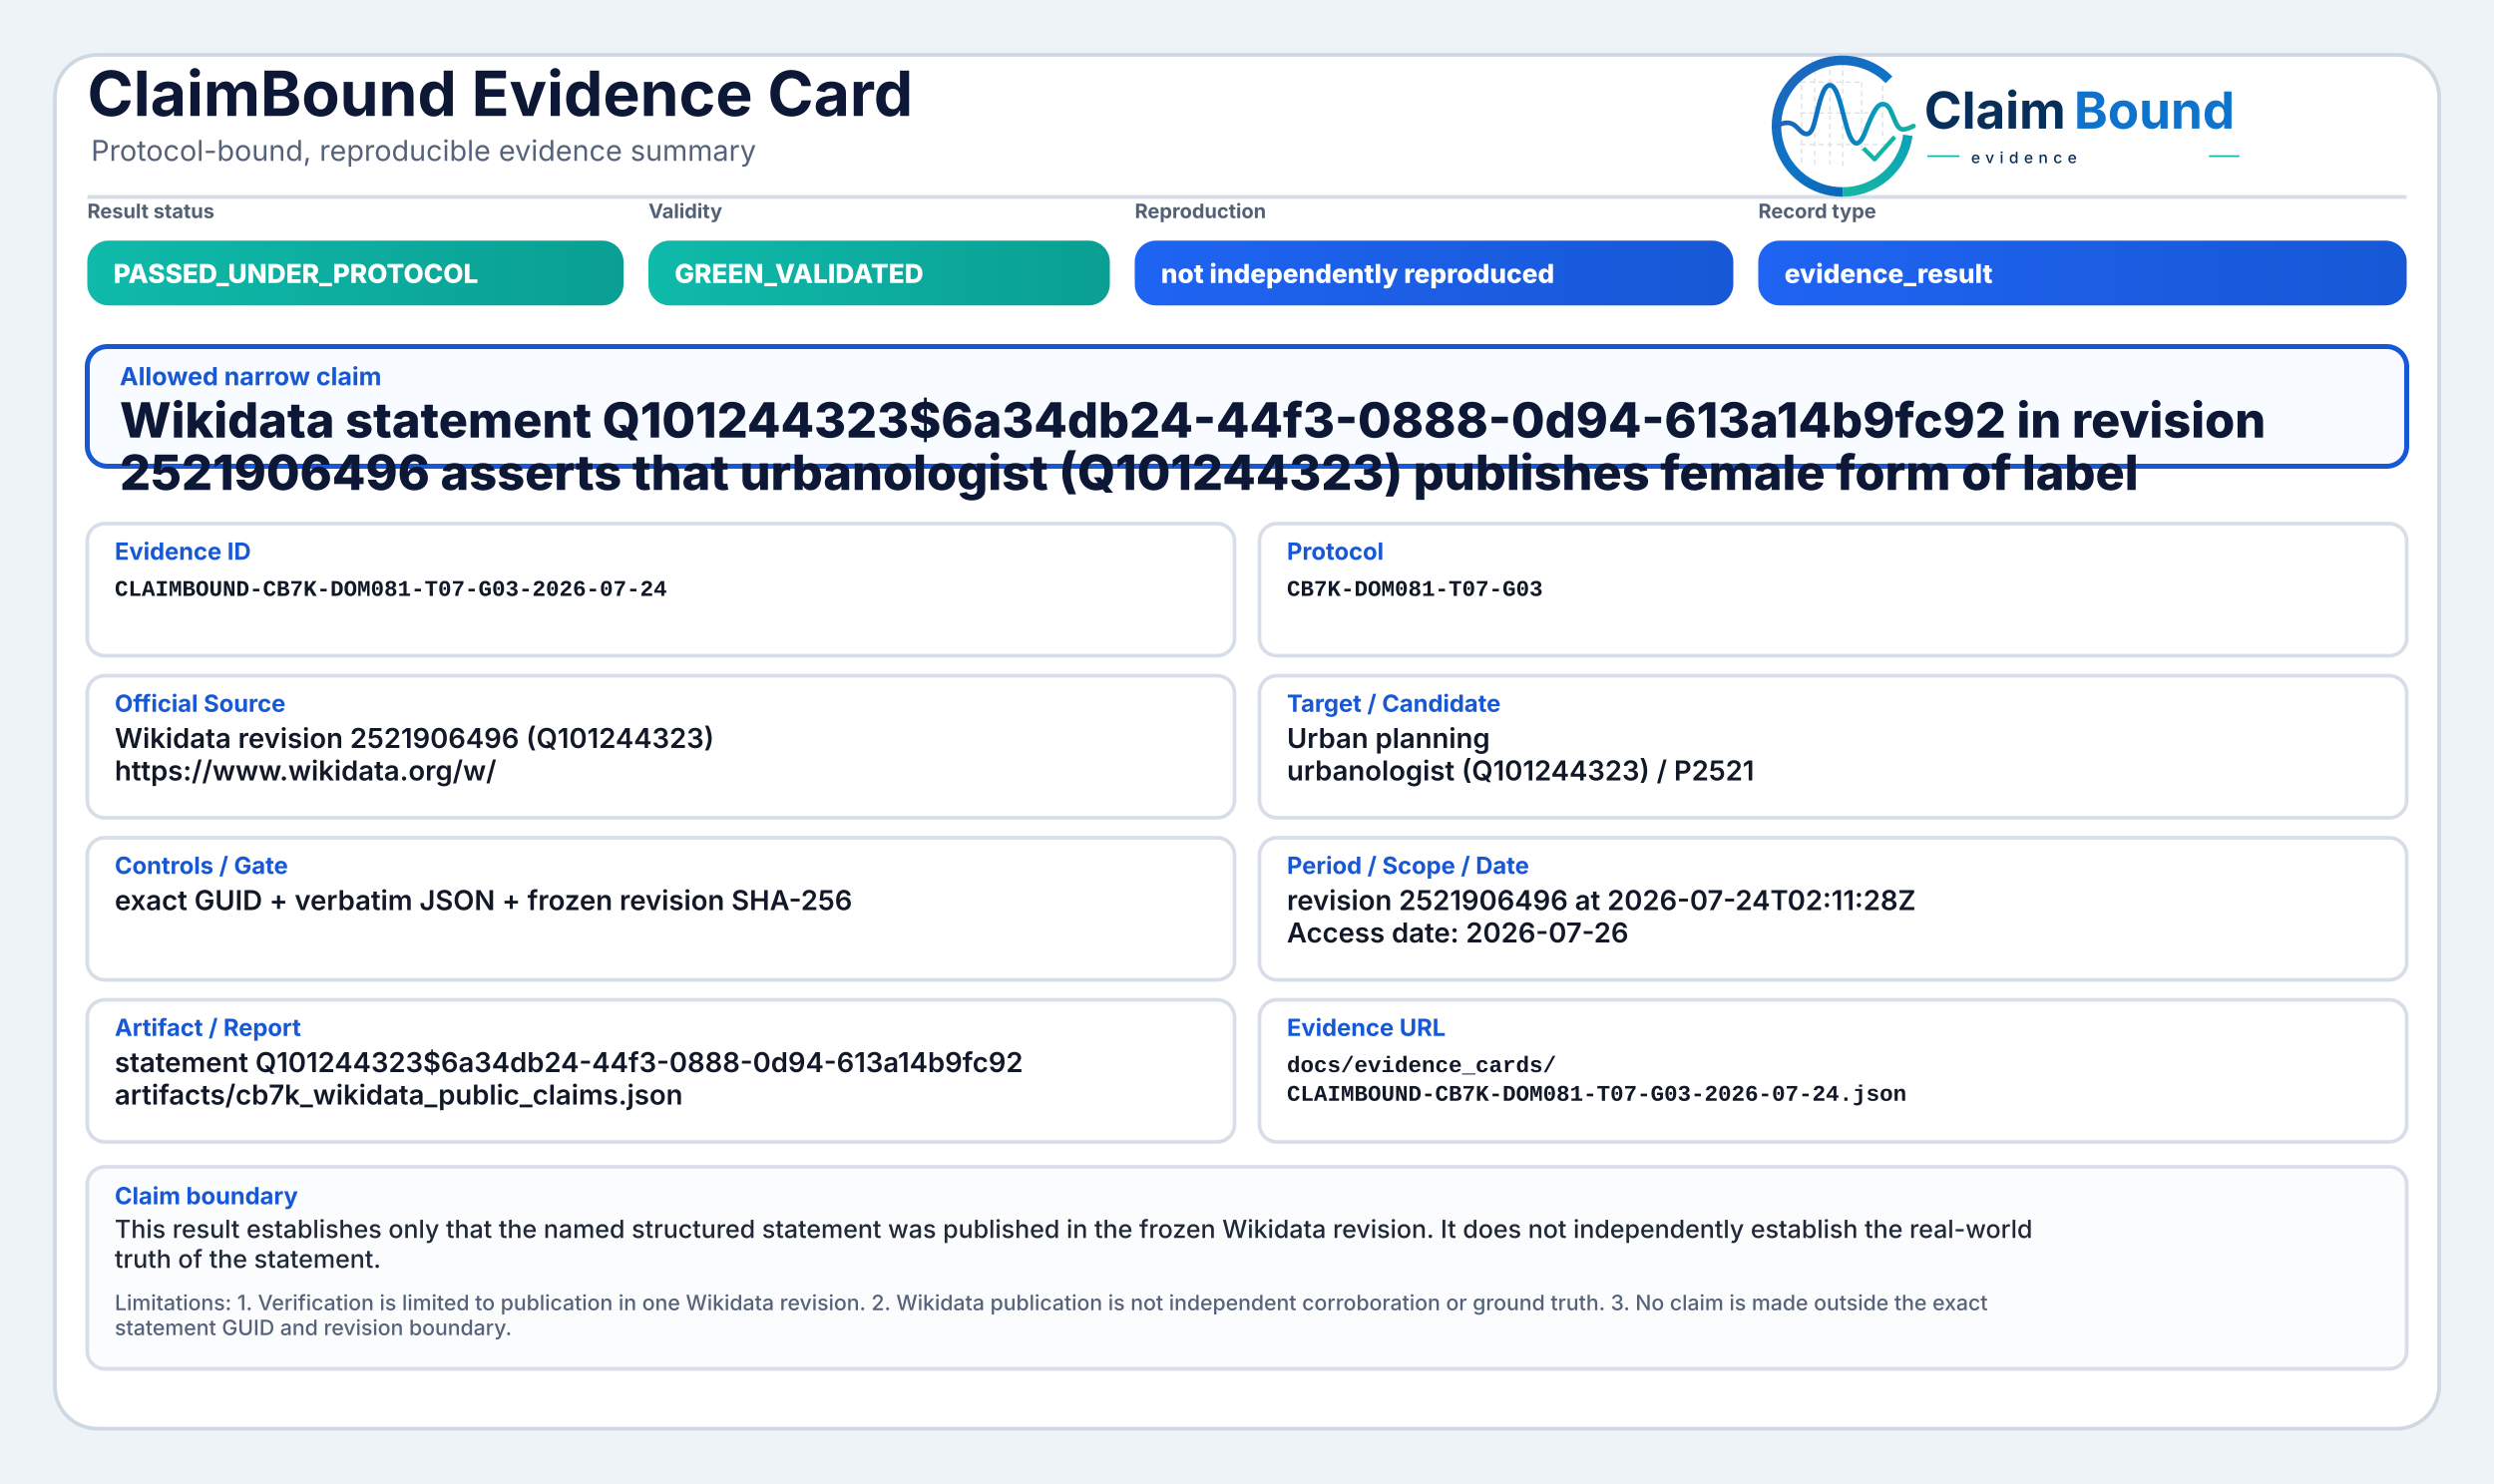
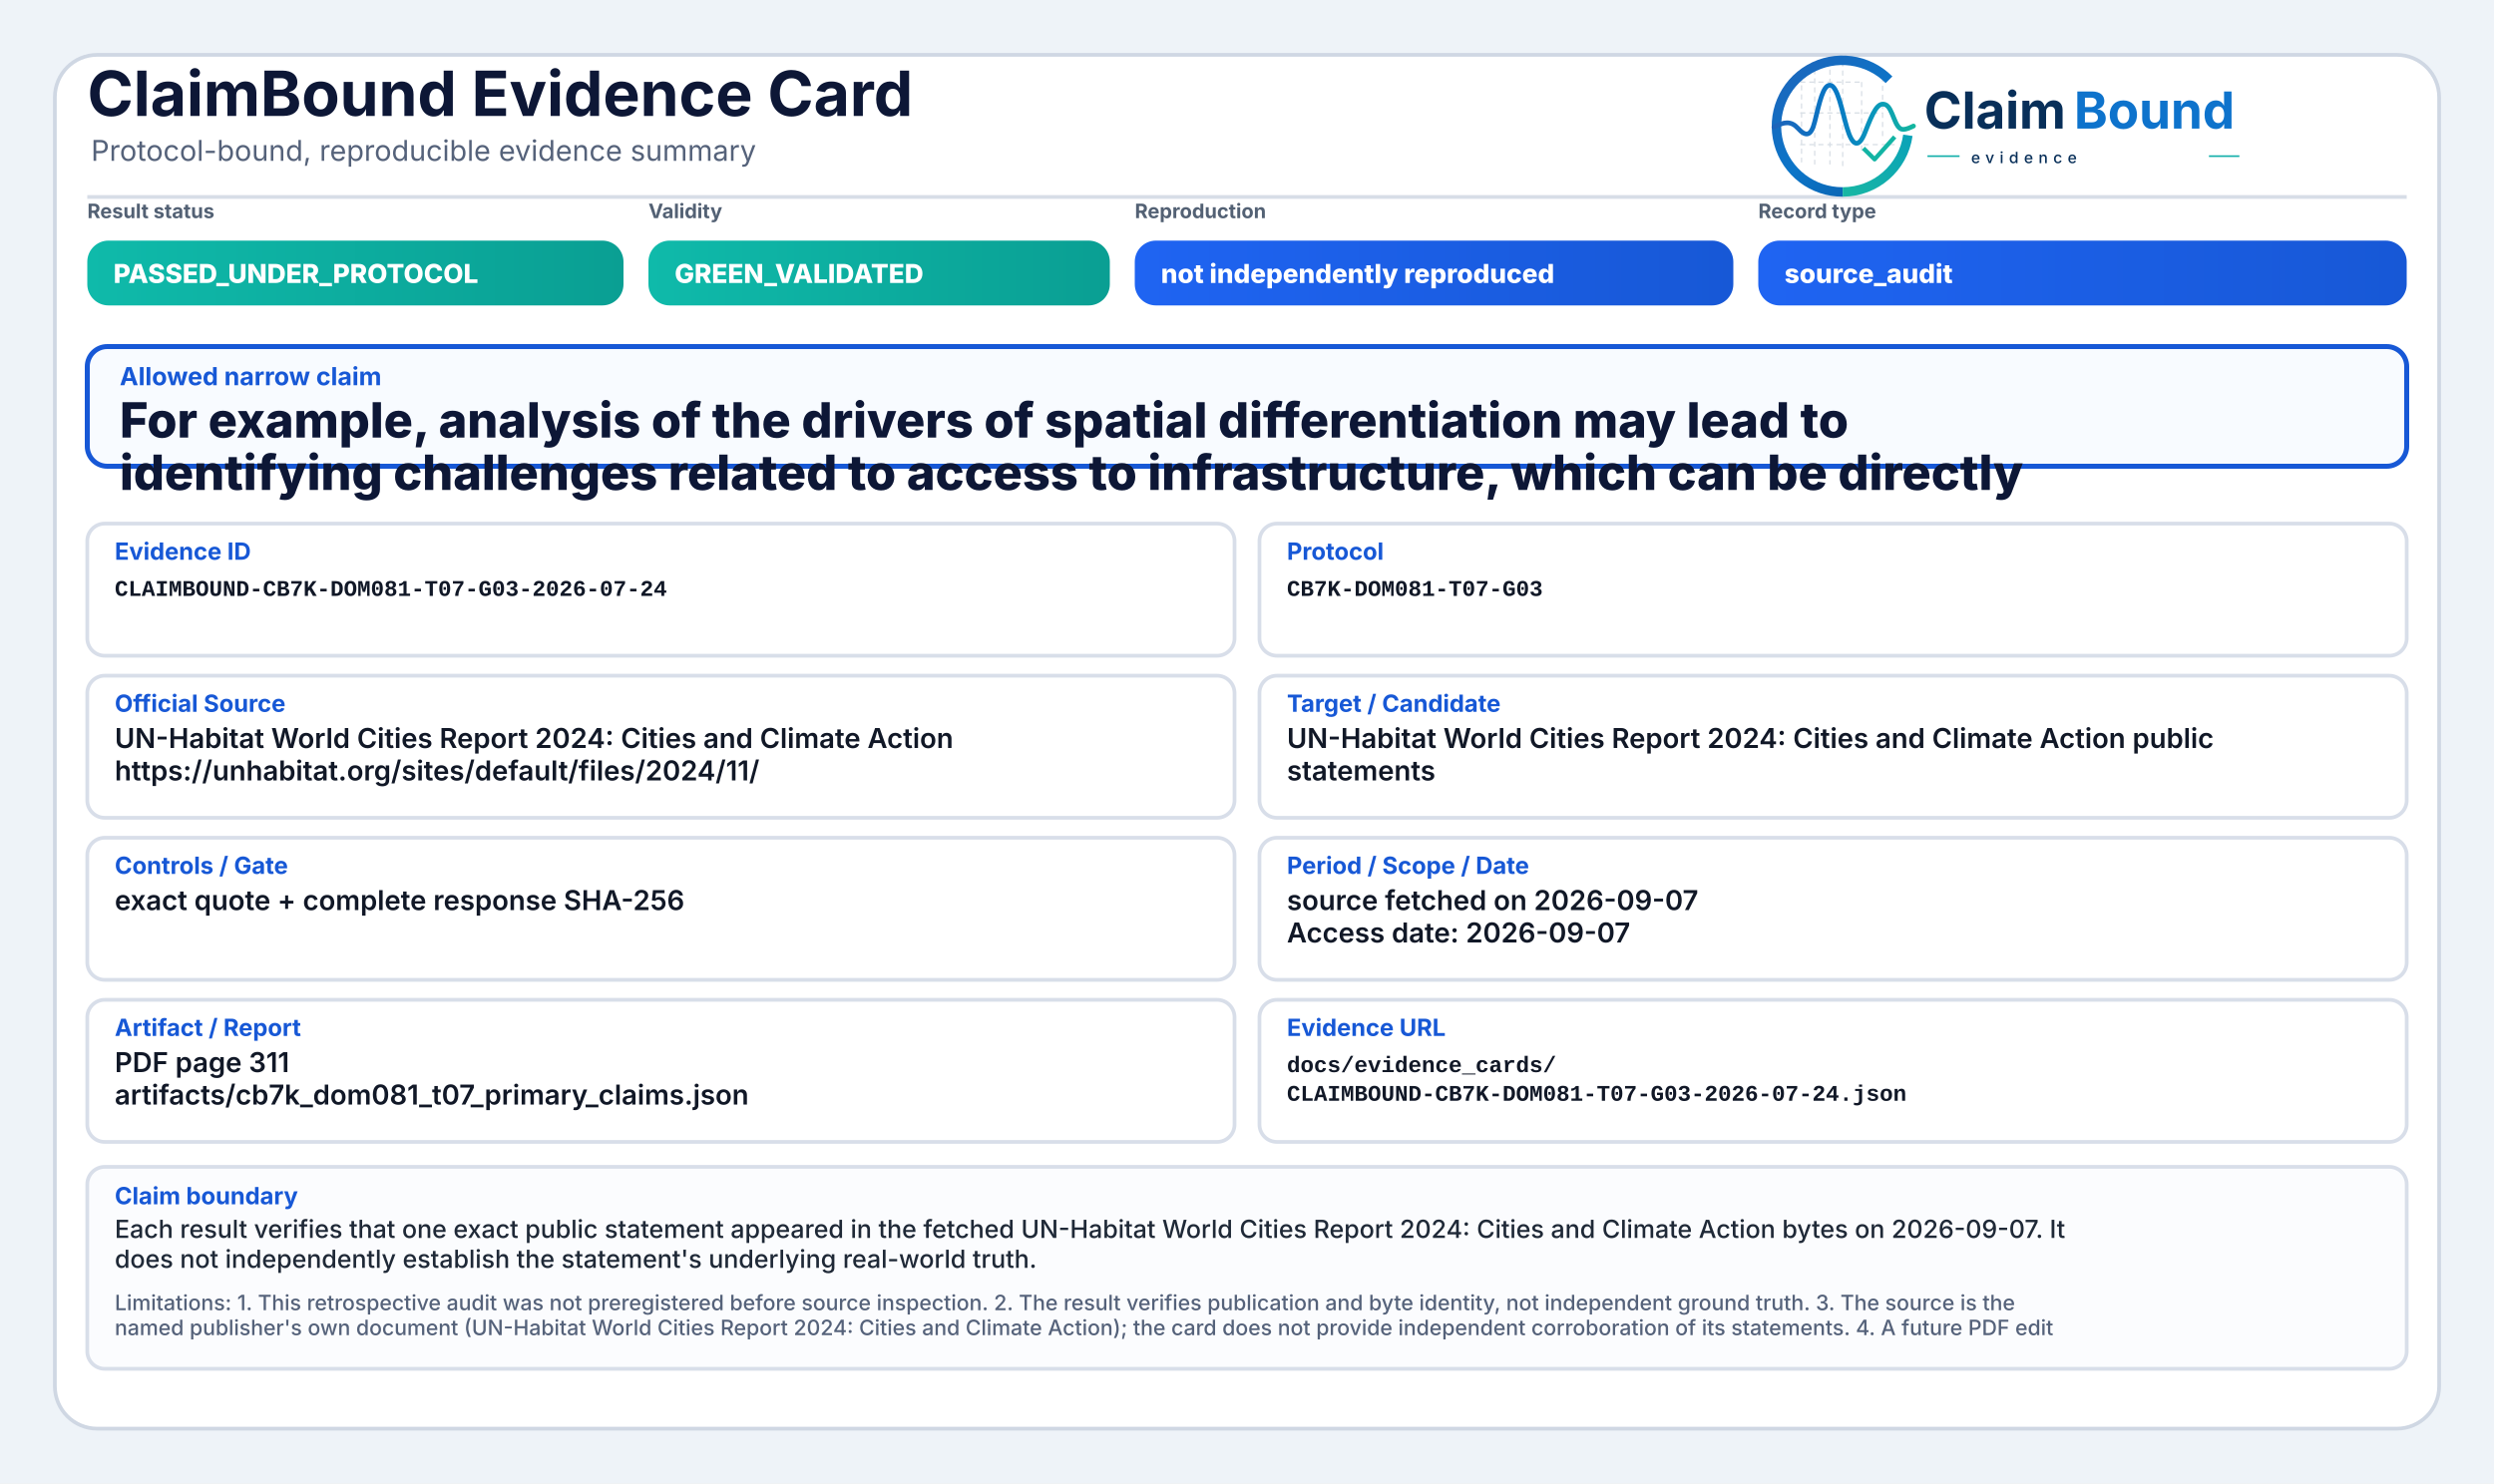
<svg xmlns="http://www.w3.org/2000/svg" width="2000" height="1190" viewBox="0 0 2000 1190" role="img" aria-label="ClaimBound Evidence Card">
  <defs>
    <linearGradient id="greenGrad" x1="0" y1="0" x2="1" y2="0">
      <stop offset="0%" stop-color="#0fbaaa" />
      <stop offset="100%" stop-color="#0a9f93" />
    </linearGradient>
    <linearGradient id="yellowGrad" x1="0" y1="0" x2="1" y2="0">
      <stop offset="0%" stop-color="#fbbf24" />
      <stop offset="100%" stop-color="#d97706" />
    </linearGradient>
    <linearGradient id="amberGrad" x1="0" y1="0" x2="1" y2="0">
      <stop offset="0%" stop-color="#f97316" />
      <stop offset="100%" stop-color="#c2410c" />
    </linearGradient>
    <linearGradient id="redGrad" x1="0" y1="0" x2="1" y2="0">
      <stop offset="0%" stop-color="#ef4444" />
      <stop offset="100%" stop-color="#b91c1c" />
    </linearGradient>
    <linearGradient id="grayGrad" x1="0" y1="0" x2="1" y2="0">
      <stop offset="0%" stop-color="#64748b" />
      <stop offset="100%" stop-color="#475569" />
    </linearGradient>
    <linearGradient id="blueGrad" x1="0" y1="0" x2="1" y2="0">
      <stop offset="0%" stop-color="#1f64f2" />
      <stop offset="100%" stop-color="#1758d6" />
    </linearGradient>
    <linearGradient id="logoRingBlue" x1="73" y1="453" x2="348" y2="793" gradientUnits="userSpaceOnUse">
      <stop offset="0" stop-color="#1E64BA" />
      <stop offset="0.55" stop-color="#0C75C8" />
      <stop offset="1" stop-color="#0A5FAB" />
    </linearGradient>
    <linearGradient id="logoRingTeal" x1="221" y1="792" x2="403" y2="594" gradientUnits="userSpaceOnUse">
      <stop offset="0" stop-color="#18B7A3" />
      <stop offset="1" stop-color="#089EBC" />
    </linearGradient>
    <linearGradient id="logoSignalGradient" x1="61" y1="628" x2="404" y2="628" gradientUnits="userSpaceOnUse">
      <stop offset="0" stop-color="#1E64BA" />
      <stop offset="0.43" stop-color="#0877C4" />
      <stop offset="0.72" stop-color="#0A97BB" />
      <stop offset="1" stop-color="#14B69E" />
    </linearGradient>
  </defs>
  <rect x="0" y="0" width="2000" height="1190" fill="#eef3f8" />
  <rect x="44" y="44" width="1912" height="1102" rx="34" fill="#ffffff" stroke="#cfd7e3" stroke-width="3" />
  <path d="M70 158 H1930" stroke="#d7dde7" stroke-width="3" />
  <text x="70" y="93" font-family="Inter, Segoe UI, Arial, sans-serif" font-size="50" font-weight="750" fill="#0d1736">ClaimBound Evidence Card</text>
  <text x="73" y="129" font-family="Inter, Segoe UI, Arial, sans-serif" font-size="23" font-weight="400" fill="#55627a">Protocol-bound, reproducible evidence summary</text>
  <g aria-label="ClaimBound evidence logo" transform="translate(1415,52) scale(0.33) translate(-40,-478)">
    <g stroke-linecap="butt" stroke-linejoin="round">
      <g stroke="#CBD3DC" stroke-width="3.2" stroke-linecap="round" stroke-dasharray="10 12" opacity="0.72">
        <path d="M130 507V714" />
        <path d="M162 490V719" />
        <path d="M199 491V719" />
        <path d="M230 471V726" />
        <path d="M276 521V690" />
        <path d="M327 508V650" />
        <path d="M128 520H277" />
        <path d="M128 595H327" />
        <path d="M128 672H355" />
      </g>
      <path d="M342.6 514.3A160 160 0 1 0 230 787" fill="none" stroke="url(#logoRingBlue)" stroke-width="23" />
      <path d="M230 787A160 160 0 0 0 388.4 649.3" fill="none" stroke="url(#logoRingTeal)" stroke-width="23" />
      <path d="M63 629.5C87 616.4 104.3 613.6 121.2 632.2C140.7 653.8 153.4 651.6 162.1 616.2C173.8 568.5 182.5 527.5 198.9 527.5C217.5 527.5 228.4 590.6 240.3 630.8C253.4 675.4 268.6 682.8 284.6 641.5C303.5 592.9 315.2 567.6 333.7 574.7C352.6 582 355.7 635.1 376.6 634.9C386.2 634.8 394 630.4 402 626.8" fill="none" stroke="url(#logoSignalGradient)" stroke-width="11.5" stroke-linecap="round" />
      <path d="M284 684.5L307.5 707.7L353 657" fill="none" stroke="#12B4A4" stroke-width="10.5" stroke-linecap="square" />
    </g>
    <text x="428" y="633" font-family="Inter, Segoe UI, Arial, sans-serif" font-size="124" font-weight="750" fill="#082F59" text-rendering="geometricPrecision">Claim</text>
    <text x="792" y="633" font-family="Inter, Segoe UI, Arial, sans-serif" font-size="124" font-weight="750" fill="#0E73CC" text-rendering="geometricPrecision">Bound</text>
    <line x1="436" y1="700" x2="514" y2="700" stroke="#11AFA9" stroke-width="4" />
    <text x="542" y="717" font-family="Inter, Segoe UI, Arial, sans-serif" font-size="38" font-weight="500" letter-spacing="13" fill="#082F59">evidence</text>
    <line x1="1120" y1="700" x2="1194" y2="700" stroke="#11AFA9" stroke-width="4" />
  </g>
  <text x="70" y="175" font-family="Inter, Segoe UI, Arial, sans-serif" font-size="16" font-weight="650" fill="#536174">Result status</text>
  <rect x="70" y="193" width="430" height="52" rx="17" fill="url(#greenGrad)" />
  <text x="91" y="227" font-family="Inter, Segoe UI, Arial, sans-serif" font-size="21" font-weight="800" fill="#ffffff">PASSED_UNDER_PROTOCOL</text>
  <text x="520" y="175" font-family="Inter, Segoe UI, Arial, sans-serif" font-size="16" font-weight="650" fill="#536174">Validity</text>
  <rect x="520" y="193" width="370" height="52" rx="17" fill="url(#greenGrad)" />
  <text x="541" y="227" font-family="Inter, Segoe UI, Arial, sans-serif" font-size="21" font-weight="800" fill="#ffffff">GREEN_VALIDATED</text>
  <text x="910" y="175" font-family="Inter, Segoe UI, Arial, sans-serif" font-size="16" font-weight="650" fill="#536174">Reproduction</text>
  <rect x="910" y="193" width="480" height="52" rx="17" fill="url(#blueGrad)" />
  <text x="931" y="227" font-family="Inter, Segoe UI, Arial, sans-serif" font-size="21" font-weight="800" fill="#ffffff">not independently reproduced</text>
  <text x="1410" y="175" font-family="Inter, Segoe UI, Arial, sans-serif" font-size="16" font-weight="650" fill="#536174">Record type</text>
  <rect x="1410" y="193" width="520" height="52" rx="17" fill="url(#blueGrad)" />
-   <text x="1431" y="227" font-family="Inter, Segoe UI, Arial, sans-serif" font-size="21" font-weight="800" fill="#ffffff">evidence_result</text>
+   <text x="1431" y="227" font-family="Inter, Segoe UI, Arial, sans-serif" font-size="21" font-weight="800" fill="#ffffff">source_audit</text>
  <rect x="70" y="278" width="1860" height="96" rx="16" fill="#f8fbff" stroke="#1758d6" stroke-width="4" />
  <text x="96" y="309" font-family="Inter, Segoe UI, Arial, sans-serif" font-size="20" font-weight="750" fill="#1758d6">Allowed narrow claim</text>
-   <text x="96" y="351" font-family="Inter, Segoe UI, Arial, sans-serif" font-size="39" font-weight="800" fill="#0d1736">Wikidata statement Q101244323$6a34db24-44f3-0888-0d94-613a14b9fc92 in revision</text>
-   <text x="96" y="393" font-family="Inter, Segoe UI, Arial, sans-serif" font-size="39" font-weight="800" fill="#0d1736">2521906496 asserts that urbanologist (Q101244323) publishes female form of label</text>
+   <text x="96" y="351" font-family="Inter, Segoe UI, Arial, sans-serif" font-size="39" font-weight="800" fill="#0d1736">For example, analysis of the drivers of spatial differentiation may lead to</text>
+   <text x="96" y="393" font-family="Inter, Segoe UI, Arial, sans-serif" font-size="39" font-weight="800" fill="#0d1736">identifying challenges related to access to infrastructure, which can be directly</text>
  <rect x="70" y="420" width="920" height="106" rx="14" fill="#ffffff" stroke="#d8dee9" stroke-width="3" />
  <text x="92" y="449" font-family="Inter, Segoe UI, Arial, sans-serif" font-size="19" font-weight="750" fill="#1758d6">Evidence ID</text>
  <text x="92" y="478" font-family="SFMono-Regular, Consolas, Liberation Mono, monospace" font-size="18" font-weight="600" fill="#111827">CLAIMBOUND-CB7K-DOM081-T07-G03-2026-07-24</text>
  <rect x="1010" y="420" width="920" height="106" rx="14" fill="#ffffff" stroke="#d8dee9" stroke-width="3" />
  <text x="1032" y="449" font-family="Inter, Segoe UI, Arial, sans-serif" font-size="19" font-weight="750" fill="#1758d6">Protocol</text>
  <text x="1032" y="478" font-family="SFMono-Regular, Consolas, Liberation Mono, monospace" font-size="18" font-weight="600" fill="#111827">CB7K-DOM081-T07-G03</text>
  <rect x="70" y="542" width="920" height="114" rx="14" fill="#ffffff" stroke="#d8dee9" stroke-width="3" />
  <text x="92" y="571" font-family="Inter, Segoe UI, Arial, sans-serif" font-size="19" font-weight="750" fill="#1758d6">Official Source</text>
-   <text x="92" y="600" font-family="Inter, Segoe UI, Arial, sans-serif" font-size="22" font-weight="600" fill="#111827">Wikidata revision 2521906496 (Q101244323)</text>
-   <text x="92" y="626" font-family="Inter, Segoe UI, Arial, sans-serif" font-size="22" font-weight="600" fill="#111827">https://www.wikidata.org/w/</text>
+   <text x="92" y="600" font-family="Inter, Segoe UI, Arial, sans-serif" font-size="22" font-weight="600" fill="#111827">UN-Habitat World Cities Report 2024: Cities and Climate Action</text>
+   <text x="92" y="626" font-family="Inter, Segoe UI, Arial, sans-serif" font-size="22" font-weight="600" fill="#111827">https://unhabitat.org/sites/default/files/2024/11/</text>
  <rect x="1010" y="542" width="920" height="114" rx="14" fill="#ffffff" stroke="#d8dee9" stroke-width="3" />
  <text x="1032" y="571" font-family="Inter, Segoe UI, Arial, sans-serif" font-size="19" font-weight="750" fill="#1758d6">Target / Candidate</text>
-   <text x="1032" y="600" font-family="Inter, Segoe UI, Arial, sans-serif" font-size="22" font-weight="600" fill="#111827">Urban planning</text>
-   <text x="1032" y="626" font-family="Inter, Segoe UI, Arial, sans-serif" font-size="22" font-weight="600" fill="#111827">urbanologist (Q101244323) / P2521</text>
+   <text x="1032" y="600" font-family="Inter, Segoe UI, Arial, sans-serif" font-size="22" font-weight="600" fill="#111827">UN-Habitat World Cities Report 2024: Cities and Climate Action public</text>
+   <text x="1032" y="626" font-family="Inter, Segoe UI, Arial, sans-serif" font-size="22" font-weight="600" fill="#111827">statements</text>
  <rect x="70" y="672" width="920" height="114" rx="14" fill="#ffffff" stroke="#d8dee9" stroke-width="3" />
  <text x="92" y="701" font-family="Inter, Segoe UI, Arial, sans-serif" font-size="19" font-weight="750" fill="#1758d6">Controls / Gate</text>
-   <text x="92" y="730" font-family="Inter, Segoe UI, Arial, sans-serif" font-size="22" font-weight="600" fill="#111827">exact GUID + verbatim JSON + frozen revision SHA-256</text>
+   <text x="92" y="730" font-family="Inter, Segoe UI, Arial, sans-serif" font-size="22" font-weight="600" fill="#111827">exact quote + complete response SHA-256</text>
  <rect x="1010" y="672" width="920" height="114" rx="14" fill="#ffffff" stroke="#d8dee9" stroke-width="3" />
  <text x="1032" y="701" font-family="Inter, Segoe UI, Arial, sans-serif" font-size="19" font-weight="750" fill="#1758d6">Period / Scope / Date</text>
-   <text x="1032" y="730" font-family="Inter, Segoe UI, Arial, sans-serif" font-size="22" font-weight="600" fill="#111827">revision 2521906496 at 2026-07-24T02:11:28Z</text>
-   <text x="1032" y="756" font-family="Inter, Segoe UI, Arial, sans-serif" font-size="22" font-weight="600" fill="#111827">Access date: 2026-07-26</text>
+   <text x="1032" y="730" font-family="Inter, Segoe UI, Arial, sans-serif" font-size="22" font-weight="600" fill="#111827">source fetched on 2026-09-07</text>
+   <text x="1032" y="756" font-family="Inter, Segoe UI, Arial, sans-serif" font-size="22" font-weight="600" fill="#111827">Access date: 2026-09-07</text>
  <rect x="70" y="802" width="920" height="114" rx="14" fill="#ffffff" stroke="#d8dee9" stroke-width="3" />
  <text x="92" y="831" font-family="Inter, Segoe UI, Arial, sans-serif" font-size="19" font-weight="750" fill="#1758d6">Artifact / Report</text>
-   <text x="92" y="860" font-family="Inter, Segoe UI, Arial, sans-serif" font-size="22" font-weight="600" fill="#111827">statement Q101244323$6a34db24-44f3-0888-0d94-613a14b9fc92</text>
-   <text x="92" y="886" font-family="Inter, Segoe UI, Arial, sans-serif" font-size="22" font-weight="600" fill="#111827">artifacts/cb7k_wikidata_public_claims.json</text>
+   <text x="92" y="860" font-family="Inter, Segoe UI, Arial, sans-serif" font-size="22" font-weight="600" fill="#111827">PDF page 311</text>
+   <text x="92" y="886" font-family="Inter, Segoe UI, Arial, sans-serif" font-size="22" font-weight="600" fill="#111827">artifacts/cb7k_dom081_t07_primary_claims.json</text>
  <rect x="1010" y="802" width="920" height="114" rx="14" fill="#ffffff" stroke="#d8dee9" stroke-width="3" />
  <text x="1032" y="831" font-family="Inter, Segoe UI, Arial, sans-serif" font-size="19" font-weight="750" fill="#1758d6">Evidence URL</text>
  <text x="1032" y="860" font-family="SFMono-Regular, Consolas, Liberation Mono, monospace" font-size="18" font-weight="600" fill="#111827">docs/evidence_cards/</text>
  <text x="1032" y="883" font-family="SFMono-Regular, Consolas, Liberation Mono, monospace" font-size="18" font-weight="600" fill="#111827">CLAIMBOUND-CB7K-DOM081-T07-G03-2026-07-24.json</text>
  <rect x="70" y="936" width="1860" height="162" rx="14" fill="#fbfcfe" stroke="#d8dee9" stroke-width="3" />
  <text x="92" y="966" font-family="Inter, Segoe UI, Arial, sans-serif" font-size="19" font-weight="750" fill="#1758d6">Claim boundary</text>
-   <text x="92" y="993" font-family="Inter, Segoe UI, Arial, sans-serif" font-size="20" font-weight="500" fill="#1f2937">This result establishes only that the named structured statement was published in the frozen Wikidata revision. It does not independently establish the real-world</text>
-   <text x="92" y="1017" font-family="Inter, Segoe UI, Arial, sans-serif" font-size="20" font-weight="500" fill="#1f2937">truth of the statement.</text>
-   <text x="92" y="1051" font-family="Inter, Segoe UI, Arial, sans-serif" font-size="17" font-weight="500" fill="#55627a">Limitations: 1. Verification is limited to publication in one Wikidata revision. 2. Wikidata publication is not independent corroboration or ground truth. 3. No claim is made outside the exact</text>
-   <text x="92" y="1071" font-family="Inter, Segoe UI, Arial, sans-serif" font-size="17" font-weight="500" fill="#55627a">statement GUID and revision boundary.</text>
+   <text x="92" y="993" font-family="Inter, Segoe UI, Arial, sans-serif" font-size="20" font-weight="500" fill="#1f2937">Each result verifies that one exact public statement appeared in the fetched UN-Habitat World Cities Report 2024: Cities and Climate Action bytes on 2026-09-07. It</text>
+   <text x="92" y="1017" font-family="Inter, Segoe UI, Arial, sans-serif" font-size="20" font-weight="500" fill="#1f2937">does not independently establish the statement's underlying real-world truth.</text>
+   <text x="92" y="1051" font-family="Inter, Segoe UI, Arial, sans-serif" font-size="17" font-weight="500" fill="#55627a">Limitations: 1. This retrospective audit was not preregistered before source inspection. 2. The result verifies publication and byte identity, not independent ground truth. 3. The source is the</text>
+   <text x="92" y="1071" font-family="Inter, Segoe UI, Arial, sans-serif" font-size="17" font-weight="500" fill="#55627a">named publisher's own document (UN-Habitat World Cities Report 2024: Cities and Climate Action); the card does not provide independent corroboration of its statements. 4. A future PDF edit</text>
</svg>
